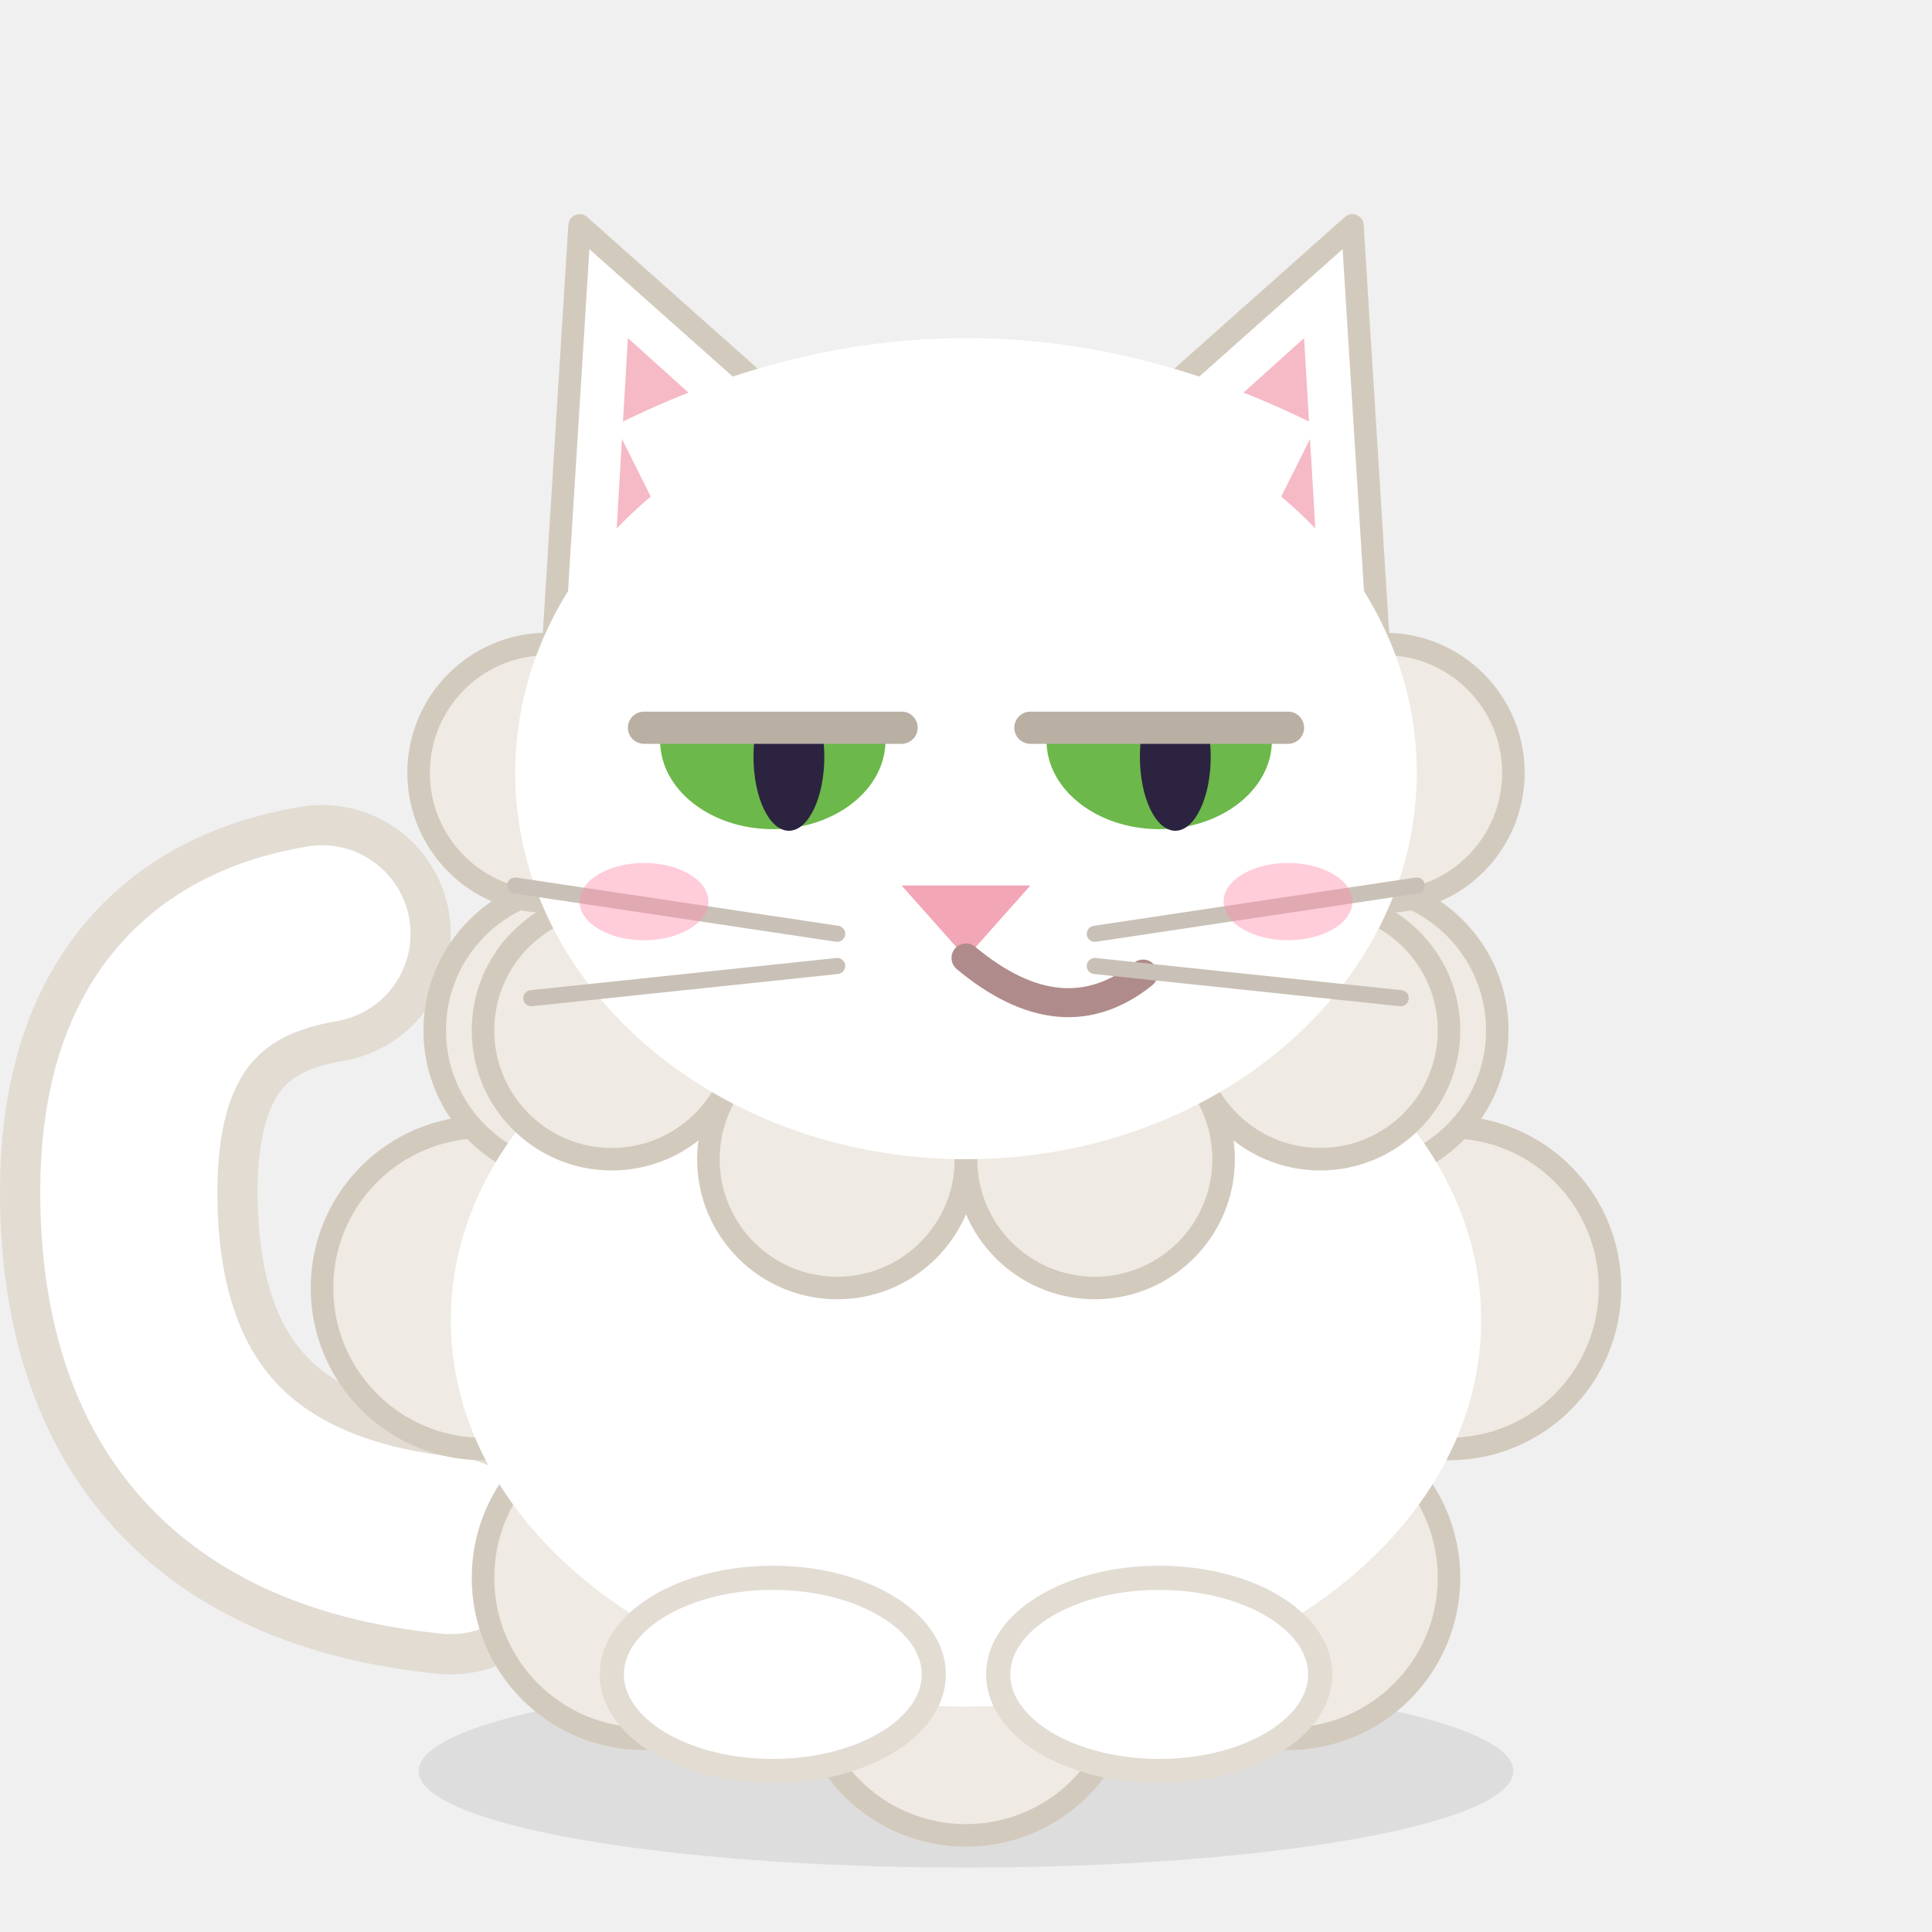
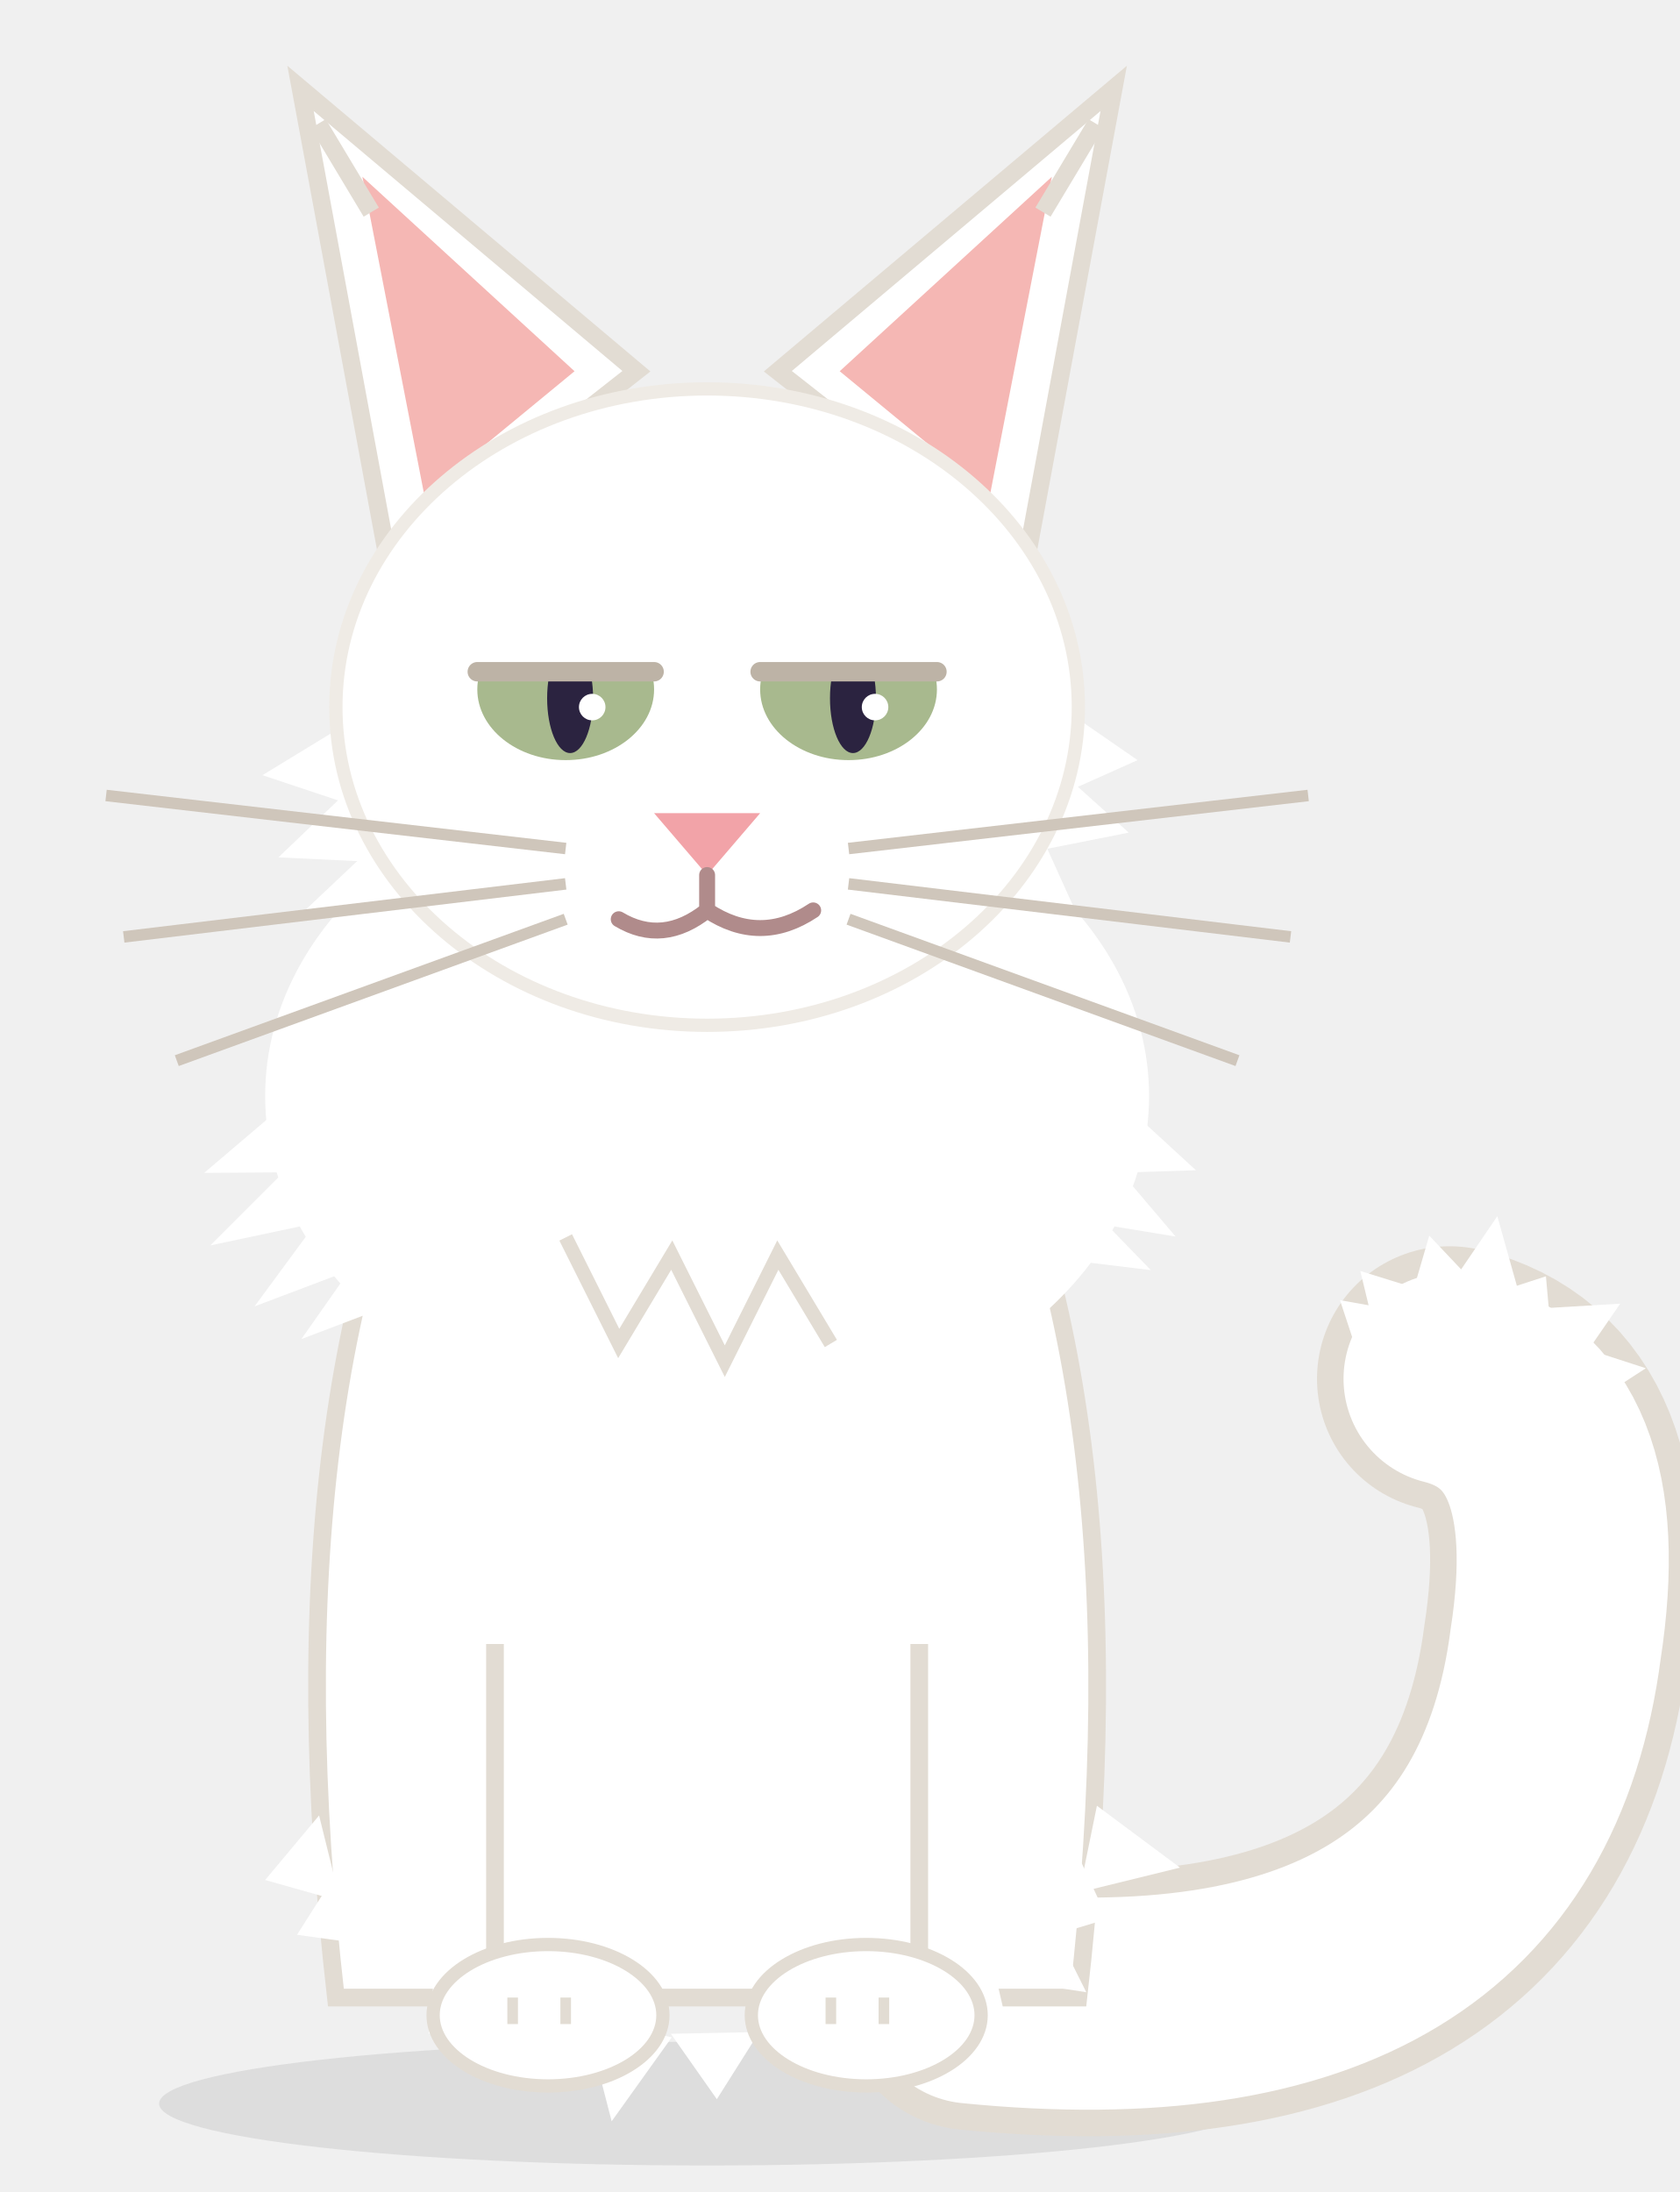
- <svg xmlns="http://www.w3.org/2000/svg" viewBox="0 0 120 120">
-   <ellipse cx="60" cy="110" rx="34" ry="6" fill="#000" opacity=".08" />
-   <path d="M28 96q-20-2-20-22q0-14 12-16" stroke="#E2DCD3" stroke-width="16" stroke-linecap="round" fill="none" />
-   <path d="M28 96q-20-2-20-22q0-14 12-16" stroke="#fff" stroke-width="11" stroke-linecap="round" fill="none" />
-   <g fill="#EFEAE3" stroke="#D3CABE" stroke-width="1.4">
-     <circle cx="30" cy="80" r="10" />
-     <circle cx="40" cy="98" r="10" />
-     <circle cx="60" cy="104" r="10" />
-     <circle cx="80" cy="98" r="10" />
-     <circle cx="90" cy="80" r="10" />
-     <circle cx="84" cy="64" r="9" />
-     <circle cx="36" cy="64" r="9" />
-   </g>
-   <ellipse cx="60" cy="82" rx="32" ry="24" fill="#fff" />
-   <ellipse cx="48" cy="104" rx="10" ry="6" fill="#fff" stroke="#E2DCD3" stroke-width="1.5" />
-   <ellipse cx="72" cy="104" rx="10" ry="6" fill="#fff" stroke="#E2DCD3" stroke-width="1.5" />
-   <path d="M34 46L36 14L54 30z" fill="#fff" stroke="#D3CABE" stroke-width="1.4" stroke-linejoin="round" />
-   <path d="M86 46L84 14L66 30z" fill="#fff" stroke="#D3CABE" stroke-width="1.4" stroke-linejoin="round" />
-   <path d="M38 38L39 21L49 30z" fill="#F6B9C6" />
-   <path d="M82 38L81 21L71 30z" fill="#F6B9C6" />
-   <g fill="#EFEAE3" stroke="#D3CABE" stroke-width="1.4">
-     <circle cx="34" cy="48" r="8" />
-     <circle cx="38" cy="64" r="8" />
-     <circle cx="52" cy="72" r="8" />
-     <circle cx="68" cy="72" r="8" />
-     <circle cx="82" cy="64" r="8" />
-     <circle cx="86" cy="48" r="8" />
-   </g>
-   <ellipse cx="60" cy="48" rx="28" ry="24" fill="#fff" />
-   <path d="M40 30q20-10 40 0" stroke="#fff" stroke-width="8" fill="none" />
-   <ellipse cx="48" cy="46" rx="7" ry="5.5" fill="#6CB84A" />
-   <ellipse cx="72" cy="46" rx="7" ry="5.5" fill="#6CB84A" />
-   <ellipse cx="49" cy="47" rx="2.2" ry="4.6" fill="#2B2340" />
-   <ellipse cx="73" cy="47" rx="2.2" ry="4.6" fill="#2B2340" />
-   <rect x="39" y="38" width="18" height="7.4" fill="#fff" />
-   <rect x="63" y="38" width="18" height="7.4" fill="#fff" />
-   <path d="M40 45.2h16M64 45.2h16" stroke="#B9AFA3" stroke-width="2" stroke-linecap="round" />
-   <path d="M56 55h8l-4 4.5z" fill="#F3A6B6" />
-   <path d="M60 59.5q6 5 11 1" stroke="#B08B8B" stroke-width="1.8" fill="none" stroke-linecap="round" />
-   <g stroke="#C9C1B7" stroke-width="1" stroke-linecap="round">
-     <path d="M52 58L32 55M52 60L33 62M68 58L88 55M68 60L87 62" />
-   </g>
-   <ellipse cx="40" cy="56" rx="4" ry="2.4" fill="#FF8FAE" opacity=".45" />
-   <ellipse cx="80" cy="56" rx="4" ry="2.4" fill="#FF8FAE" opacity=".45" />
+ <svg xmlns="http://www.w3.org/2000/svg" viewBox="40 10 190 248">
+   <ellipse cx="120" cy="248" rx="62" ry="7" fill="#000" opacity=".08" />
+   <path d="M150 236 q60 6 66 -40 q4 -26 -12 -30" stroke="#E2DCD3" stroke-width="30" fill="none" stroke-linecap="round" />
+   <path d="M150 236 q60 6 66 -40 q4 -26 -12 -30" stroke="#FFFFFF" stroke-width="24" fill="none" stroke-linecap="round" />
+   <path d="M200.0 158.6 L191.6 157.1 L194.9 167.1z" fill="#FFFFFF" />
+   <path d="M204.2 157.0 L193.9 153.8 L196.1 162.9z" fill="#FFFFFF" />
+   <path d="M208.6 157.1 L201.7 149.8 L198.9 159.4z" fill="#FFFFFF" />
+   <path d="M212.6 159.0 L209.4 147.6 L202.8 157.3z" fill="#FFFFFF" />
+   <path d="M215.6 162.3 L214.9 154.4 L207.2 156.9z" fill="#FFFFFF" />
+   <path d="M217.1 166.5 L223.3 157.5 L211.4 158.2z" fill="#FFFFFF" />
+   <path d="M216.8 170.9 L226.2 164.8 L214.8 161.1z" fill="#FFFFFF" />
+   <path d="M78 236 q-8 -70 14 -110 h56 q22 40 14 110 z" fill="#FFFFFF" stroke="#E2DCD3" stroke-width="2" />
+   <path d="M162.1 224.1 L173.5 221.3 L164.1 214.3z" fill="#FFFFFF" />
+   <path d="M158.0 229.3 L165.3 227.1 L162.1 220.2z" fill="#FFFFFF" />
+   <path d="M152.0 233.7 L162.9 235.4 L158.1 225.8z" fill="#FFFFFF" />
+   <path d="M144.4 237.2 L154.0 239.4 L152.0 230.8z" fill="#FFFFFF" />
+   <path d="M135.5 239.4 L143.9 244.9 L144.4 234.9z" fill="#FFFFFF" />
+   <path d="M125.9 240.4 L132.8 245.3 L135.6 238.0z" fill="#FFFFFF" />
+   <path d="M115.9 240.1 L121.1 247.5 L125.9 239.9z" fill="#FFFFFF" />
+   <path d="M106.2 238.4 L109.2 250.0 L116.0 240.5z" fill="#FFFFFF" />
+   <path d="M97.1 235.6 L97.3 245.2 L106.2 239.7z" fill="#FFFFFF" />
+   <path d="M89.3 231.6 L88.5 240.1 L97.2 237.7z" fill="#FFFFFF" />
+   <path d="M82.9 226.7 L81.8 234.1 L89.3 234.4z" fill="#FFFFFF" />
+   <path d="M78.5 221.2 L73.6 228.9 L83.0 230.2z" fill="#FFFFFF" />
+   <path d="M76.1 215.4 L70.0 222.7 L78.5 225.1z" fill="#FFFFFF" />
+   <path d="M96 236 v-40 M144 236 v-40" stroke="#E2DCD3" stroke-width="2" />
+   <ellipse cx="102" cy="238" rx="13" ry="8" fill="#FFFFFF" stroke="#E2DCD3" stroke-width="1.5" />
+   <ellipse cx="138" cy="238" rx="13" ry="8" fill="#FFFFFF" stroke="#E2DCD3" stroke-width="1.5" />
+   <path d="M98 236 v3 M104 236 v3 M134 236 v3 M140 236 v3" stroke="#E2DCD3" stroke-width="1.2" />
+   <path d="M162.5 142.8 L175.3 142.4 L165.4 133.3z" fill="#FFFFFF" />
+   <path d="M159.0 147.6 L173.0 149.9 L163.4 138.6z" fill="#FFFFFF" />
+   <path d="M154.6 151.8 L170.2 153.7 L160.4 143.6z" fill="#FFFFFF" />
+   <path d="M149.3 155.4 L159.7 164.2 L156.3 148.3z" fill="#FFFFFF" />
+   <path d="M143.2 158.4 L154.4 165.0 L151.3 152.4z" fill="#FFFFFF" />
+   <path d="M136.5 160.5 L149.7 170.8 L145.4 156.0z" fill="#FFFFFF" />
+   <path d="M129.5 161.9 L139.7 173.8 L139.0 158.8z" fill="#FFFFFF" />
+   <path d="M122.2 162.4 L129.5 172.5 L132.0 160.8z" fill="#FFFFFF" />
+   <path d="M114.8 162.0 L119.7 179.9 L124.8 162.0z" fill="#FFFFFF" />
+   <path d="M107.6 160.7 L110.1 178.0 L117.4 162.4z" fill="#FFFFFF" />
+   <path d="M100.7 158.7 L100.3 169.9 L110.1 161.8z" fill="#FFFFFF" />
+   <path d="M94.2 155.8 L90.8 171.7 L103.1 160.4z" fill="#FFFFFF" />
+   <path d="M88.5 152.2 L85.0 163.2 L96.5 158.2z" fill="#FFFFFF" />
+   <path d="M83.5 148.1 L74.1 161.5 L90.4 155.3z" fill="#FFFFFF" />
+   <path d="M79.4 143.4 L68.8 157.8 L85.2 151.6z" fill="#FFFFFF" />
+   <path d="M76.4 138.3 L63.8 150.9 L80.8 147.3z" fill="#FFFFFF" />
+   <path d="M74.5 133.0 L63.1 142.7 L77.4 142.6z" fill="#FFFFFF" />
+   <ellipse cx="120" cy="134" rx="50" ry="38" fill="#FFFFFF" />
+   <path d="M104 150 l6 12 l6 -10 l6 12 l6 -12 l6 10" stroke="#E2DCD3" stroke-width="1.6" fill="none" />
+   <path d="M84 74 l-10 -54 l38 32 z" fill="#FFFFFF" stroke="#E2DCD3" stroke-width="2" />
+   <path d="M88 66 l-7 -36 l24 22 z" fill="#F5B7B4" />
+   <path d="M156 74 l10 -54 l-38 32 z" fill="#FFFFFF" stroke="#E2DCD3" stroke-width="2" />
+   <path d="M152 66 l7 -36 l-24 22 z" fill="#F5B7B4" />
+   <path d="M82 34 l-6 -10 M158 34 l6 -10" stroke="#E2DCD3" stroke-width="2" />
+   <path d="M159.3 100.2 L168.7 96.0 L160.3 90.2z" fill="#FFFFFF" />
+   <path d="M156.6 106.4 L167.7 104.2 L159.6 96.9z" fill="#FFFFFF" />
+   <path d="M152.4 112.1 L161.5 112.7 L157.3 103.4z" fill="#FFFFFF" />
+   <path d="M146.7 116.9 L160.4 121.7 L153.3 109.4z" fill="#FFFFFF" />
+   <path d="M140.0 120.6 L151.6 124.7 L148.0 114.6z" fill="#FFFFFF" />
+   <path d="M132.3 123.1 L141.5 129.4 L141.4 118.9z" fill="#FFFFFF" />
+   <path d="M124.2 124.3 L130.9 130.9 L133.9 122.0z" fill="#FFFFFF" />
+   <path d="M115.8 124.1 L121.0 137.9 L125.8 123.9z" fill="#FFFFFF" />
+   <path d="M107.7 122.5 L110.1 136.2 L117.5 124.4z" fill="#FFFFFF" />
+   <path d="M100.0 119.6 L99.7 129.5 L109.3 123.5z" fill="#FFFFFF" />
+   <path d="M93.3 115.6 L92.1 128.1 L101.5 121.2z" fill="#FFFFFF" />
+   <path d="M87.6 110.5 L82.1 123.3 L94.5 117.7z" fill="#FFFFFF" />
+   <path d="M83.4 104.6 L74.5 113.0 L88.7 113.1z" fill="#FFFFFF" />
+   <path d="M80.7 98.2 L71.5 107.0 L84.1 107.6z" fill="#FFFFFF" />
+   <path d="M79.7 91.6 L69.7 97.7 L81.1 101.5z" fill="#FFFFFF" />
+   <ellipse cx="120" cy="90" rx="42" ry="36" fill="#FFFFFF" stroke="#EFEBE5" stroke-width="1.5" />
+   <path d="M114 102 h12 l-6 7 z" fill="#F2A3A8" />
+   <path d="M120 109 v4 M120 113 q-5 4 -10 1 M120 113 q6 4 12 0" stroke="#B08B8B" stroke-width="1.8" fill="none" stroke-linecap="round" />
+   <path d="M104 106 l-52 -6 M104 110 l-50 6 M104 114 l-44 16 M136 106 l52 -6 M136 110 l50 6 M136 114 l44 16" stroke="#CFC6BB" stroke-width="1.3" />
+   <ellipse cx="104" cy="88" rx="10" ry="8" fill="#A8B98E" />
+   <ellipse cx="136" cy="88" rx="10" ry="8" fill="#A8B98E" />
+   <ellipse cx="104.5" cy="89" rx="2.6" ry="6.2" fill="#2B2340" />
+   <ellipse cx="136.5" cy="89" rx="2.6" ry="6.2" fill="#2B2340" />
+   <rect x="92" y="77" width="24" height="9" fill="#fff" />
+   <rect x="124" y="77" width="24" height="9" fill="#fff" />
+   <path d="M94 86 h20 M126 86 h20" stroke="#BDB3A6" stroke-width="2.2" stroke-linecap="round" />
+   <circle cx="107" cy="90" r="1.5" fill="#fff" />
+   <circle cx="139" cy="90" r="1.5" fill="#fff" />
</svg>
